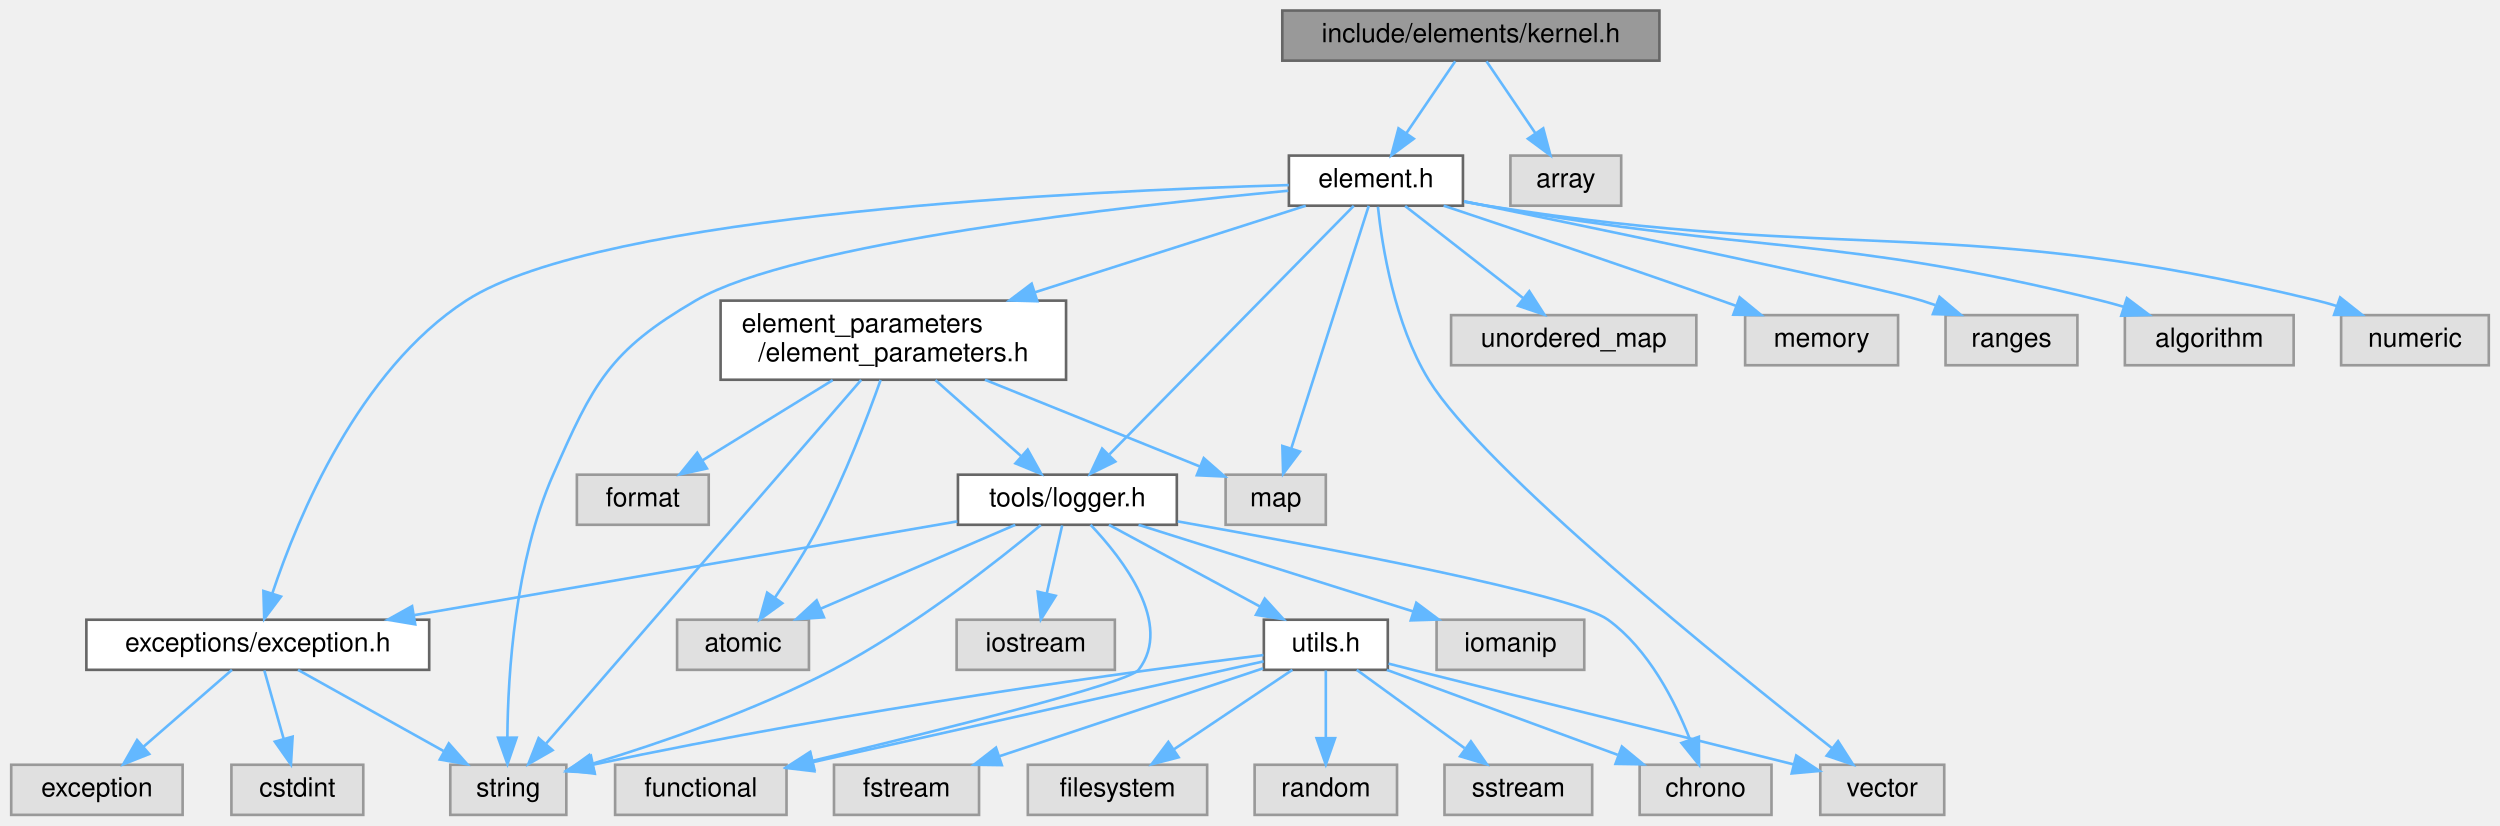
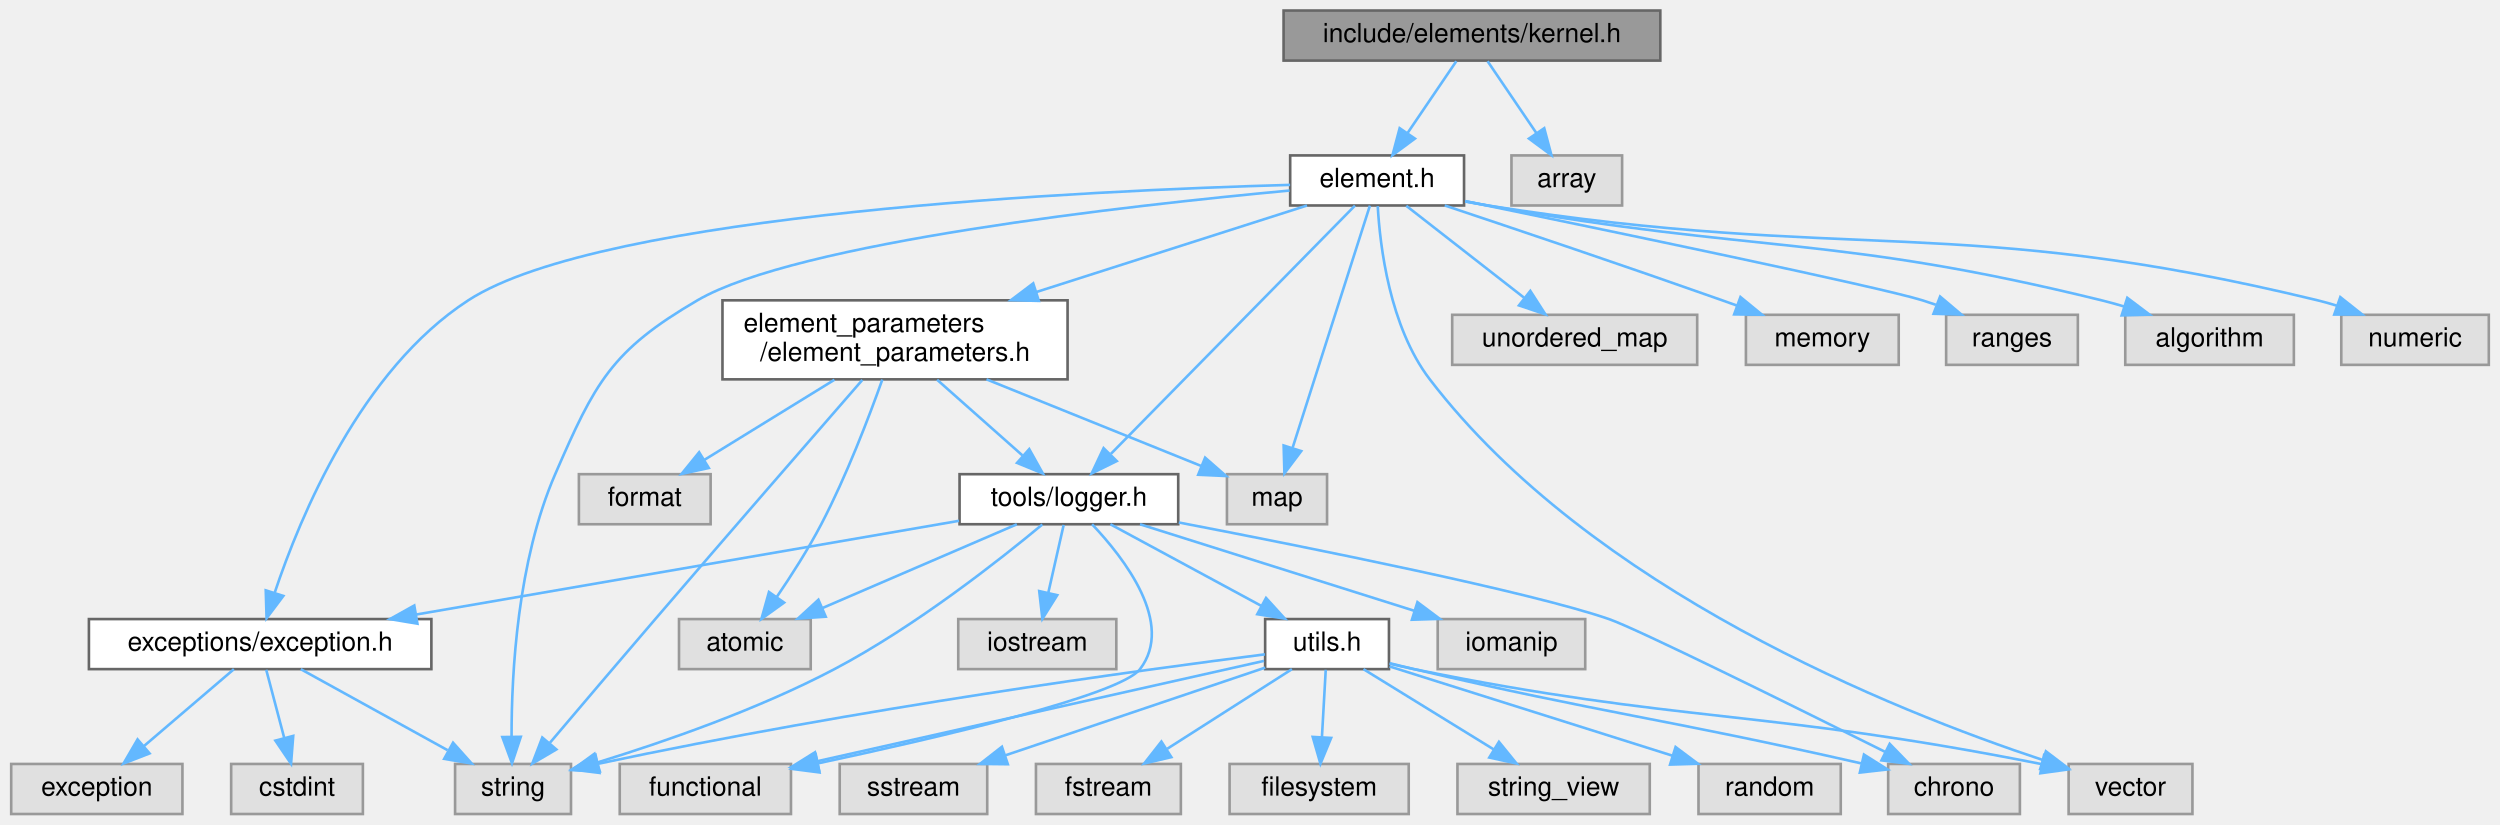
- <svg xmlns="http://www.w3.org/2000/svg" xmlns:xlink="http://www.w3.org/1999/xlink" width="948pt" height="313pt" viewBox="0.00 0.00 947.50 313.00">
+ <svg xmlns="http://www.w3.org/2000/svg" xmlns:xlink="http://www.w3.org/1999/xlink" width="949pt" height="313pt" viewBox="0.00 0.00 948.50 313.00">
  <g id="graph0" class="graph" transform="scale(1 1) rotate(0) translate(4 309)">
    <g id="Node000001" class="node">
      <g id="a_Node000001">
        <a xlink:title=" ">
-           <polygon fill="#999999" stroke="#666666" points="625,-305 482,-305 482,-286 625,-286 625,-305" />
-           <text text-anchor="middle" x="553.5" y="-293" font-family="Helvetica,sans-Serif" font-size="10.00">include/elements/kernel.h</text>
+           <polygon fill="#999999" stroke="#666666" points="626,-305 483,-305 483,-286 626,-286 626,-305" />
+           <text text-anchor="middle" x="554.5" y="-293" font-family="Helvetica,sans-Serif" font-size="10.00">include/elements/kernel.h</text>
        </a>
      </g>
    </g>
    <g id="Node000002" class="node">
      <g id="a_Node000002">
        <a xlink:href="element_8h.html" target="_top" xlink:title=" ">
-           <polygon fill="white" stroke="#666666" points="550.5,-250 484.5,-250 484.5,-231 550.5,-231 550.5,-250" />
-           <text text-anchor="middle" x="517.5" y="-238" font-family="Helvetica,sans-Serif" font-size="10.00">element.h</text>
+           <polygon fill="white" stroke="#666666" points="551.5,-250 485.5,-250 485.5,-231 551.5,-231 551.5,-250" />
+           <text text-anchor="middle" x="518.5" y="-238" font-family="Helvetica,sans-Serif" font-size="10.00">element.h</text>
        </a>
      </g>
    </g>
    <g id="edge1_Node000001_Node000002" class="edge">
      <g id="a_edge1_Node000001_Node000002">
        <a xlink:title=" ">
-           <path fill="none" stroke="#63b8ff" d="M547.56,-285.75C542.52,-278.34 535.16,-267.5 528.99,-258.41" />
-           <polygon fill="#63b8ff" stroke="#63b8ff" points="531.85,-256.39 523.33,-250.09 526.06,-260.33 531.85,-256.39" />
-         </a>
-       </g>
-     </g>
-     <g id="Node000027" class="node">
-       <g id="a_Node000027">
-         <a xlink:title=" ">
-           <polygon fill="#e0e0e0" stroke="#999999" points="610.5,-250 568.5,-250 568.5,-231 610.5,-231 610.5,-250" />
-           <text text-anchor="middle" x="589.5" y="-238" font-family="Helvetica,sans-Serif" font-size="10.00">array</text>
-         </a>
-       </g>
-     </g>
-     <g id="edge37_Node000001_Node000027" class="edge">
-       <g id="a_edge37_Node000001_Node000027">
-         <a xlink:title=" ">
-           <path fill="none" stroke="#63b8ff" d="M559.44,-285.75C564.48,-278.34 571.84,-267.5 578.01,-258.41" />
-           <polygon fill="#63b8ff" stroke="#63b8ff" points="580.94,-260.33 583.67,-250.09 575.15,-256.39 580.94,-260.33" />
+           <path fill="none" stroke="#63b8ff" d="M548.56,-285.75C543.52,-278.34 536.16,-267.5 529.99,-258.41" />
+           <polygon fill="#63b8ff" stroke="#63b8ff" points="532.85,-256.39 524.33,-250.09 527.06,-260.33 532.85,-256.39" />
+         </a>
+       </g>
+     </g>
+     <g id="Node000028" class="node">
+       <g id="a_Node000028">
+         <a xlink:title=" ">
+           <polygon fill="#e0e0e0" stroke="#999999" points="611.5,-250 569.5,-250 569.5,-231 611.5,-231 611.5,-250" />
+           <text text-anchor="middle" x="590.5" y="-238" font-family="Helvetica,sans-Serif" font-size="10.00">array</text>
+         </a>
+       </g>
+     </g>
+     <g id="edge38_Node000001_Node000028" class="edge">
+       <g id="a_edge38_Node000001_Node000028">
+         <a xlink:title=" ">
+           <path fill="none" stroke="#63b8ff" d="M560.44,-285.75C565.48,-278.34 572.84,-267.5 579.01,-258.41" />
+           <polygon fill="#63b8ff" stroke="#63b8ff" points="581.94,-260.33 584.67,-250.09 576.15,-256.39 581.94,-260.33" />
        </a>
      </g>
    </g>
    <g id="Node000003" class="node">
      <g id="a_Node000003">
        <a xlink:title=" ">
-           <polygon fill="#e0e0e0" stroke="#999999" points="733,-19 686,-19 686,0 733,0 733,-19" />
-           <text text-anchor="middle" x="709.5" y="-7" font-family="Helvetica,sans-Serif" font-size="10.00">vector</text>
+           <polygon fill="#e0e0e0" stroke="#999999" points="828,-19 781,-19 781,0 828,0 828,-19" />
+           <text text-anchor="middle" x="804.5" y="-7" font-family="Helvetica,sans-Serif" font-size="10.00">vector</text>
        </a>
      </g>
    </g>
    <g id="edge2_Node000002_Node000003" class="edge">
      <g id="a_edge2_Node000002_Node000003">
        <a xlink:title=" ">
-           <path fill="none" stroke="#63b8ff" d="M518.25,-230.6C519.81,-215.94 524.47,-186.23 537.5,-165 558.34,-131.06 650.22,-56.9 690.48,-25.27" />
-           <polygon fill="#63b8ff" stroke="#63b8ff" points="692.75,-27.95 698.47,-19.03 688.43,-22.43 692.75,-27.95" />
+           <path fill="none" stroke="#63b8ff" d="M518.74,-230.75C519.58,-215.8 523.19,-184.99 538.5,-165 599.6,-85.2 714.63,-39.23 771.27,-20.48" />
+           <polygon fill="#63b8ff" stroke="#63b8ff" points="772.37,-23.8 780.81,-17.39 770.22,-17.14 772.37,-23.8" />
        </a>
      </g>
    </g>
    <g id="Node000004" class="node">
      <g id="a_Node000004">
        <a xlink:title=" ">
-           <polygon fill="#e0e0e0" stroke="#999999" points="210.5,-19 166.5,-19 166.5,0 210.5,0 210.5,-19" />
-           <text text-anchor="middle" x="188.5" y="-7" font-family="Helvetica,sans-Serif" font-size="10.00">string</text>
+           <polygon fill="#e0e0e0" stroke="#999999" points="212.5,-19 168.5,-19 168.5,0 212.5,0 212.5,-19" />
+           <text text-anchor="middle" x="190.5" y="-7" font-family="Helvetica,sans-Serif" font-size="10.00">string</text>
        </a>
      </g>
    </g>
    <g id="edge3_Node000002_Node000004" class="edge">
      <g id="a_edge3_Node000002_Node000004">
        <a xlink:title=" ">
-           <path fill="none" stroke="#63b8ff" d="M484.26,-236.67C423.47,-231.02 297.19,-216.98 259.5,-195 226.76,-175.91 220.75,-163.7 205.5,-129 191.05,-96.13 188.36,-53.67 188.14,-29.52" />
-           <polygon fill="#63b8ff" stroke="#63b8ff" points="191.64,-29.28 188.19,-19.26 184.64,-29.25 191.64,-29.28" />
+           <path fill="none" stroke="#63b8ff" d="M485.26,-236.67C424.47,-231.02 298.19,-216.98 260.5,-195 227.76,-175.91 221.61,-163.76 206.5,-129 192.21,-96.11 189.92,-53.66 189.94,-29.52" />
+           <polygon fill="#63b8ff" stroke="#63b8ff" points="193.44,-29.31 190.1,-19.26 186.44,-29.21 193.44,-29.31" />
        </a>
      </g>
    </g>
    <g id="Node000005" class="node">
      <g id="a_Node000005">
        <a xlink:title=" ">
-           <polygon fill="#e0e0e0" stroke="#999999" points="639,-189.5 546,-189.5 546,-170.5 639,-170.5 639,-189.5" />
-           <text text-anchor="middle" x="592.5" y="-177.5" font-family="Helvetica,sans-Serif" font-size="10.00">unordered_map</text>
+           <polygon fill="#e0e0e0" stroke="#999999" points="640,-189.5 547,-189.5 547,-170.5 640,-170.5 640,-189.5" />
+           <text text-anchor="middle" x="593.5" y="-177.5" font-family="Helvetica,sans-Serif" font-size="10.00">unordered_map</text>
        </a>
      </g>
    </g>
    <g id="edge4_Node000002_Node000005" class="edge">
      <g id="a_edge4_Node000002_Node000005">
        <a xlink:title=" ">
-           <path fill="none" stroke="#63b8ff" d="M528.57,-230.87C540.31,-221.71 559.09,-207.06 573.26,-196.01" />
-           <polygon fill="#63b8ff" stroke="#63b8ff" points="575.66,-198.58 581.39,-189.67 571.35,-193.06 575.66,-198.58" />
+           <path fill="none" stroke="#63b8ff" d="M529.57,-230.87C541.31,-221.71 560.09,-207.06 574.26,-196.01" />
+           <polygon fill="#63b8ff" stroke="#63b8ff" points="576.66,-198.58 582.39,-189.67 572.35,-193.06 576.66,-198.58" />
        </a>
      </g>
    </g>
    <g id="Node000006" class="node">
      <g id="a_Node000006">
        <a xlink:title=" ">
-           <polygon fill="#e0e0e0" stroke="#999999" points="498.5,-129 460.5,-129 460.5,-110 498.5,-110 498.5,-129" />
-           <text text-anchor="middle" x="479.5" y="-117" font-family="Helvetica,sans-Serif" font-size="10.00">map</text>
+           <polygon fill="#e0e0e0" stroke="#999999" points="499.5,-129 461.5,-129 461.5,-110 499.5,-110 499.5,-129" />
+           <text text-anchor="middle" x="480.5" y="-117" font-family="Helvetica,sans-Serif" font-size="10.00">map</text>
        </a>
      </g>
    </g>
    <g id="edge5_Node000002_Node000006" class="edge">
      <g id="a_edge5_Node000002_Node000006">
        <a xlink:title=" ">
-           <path fill="none" stroke="#63b8ff" d="M514.77,-230.94C508.66,-211.82 493.8,-165.27 485.45,-139.12" />
-           <polygon fill="#63b8ff" stroke="#63b8ff" points="488.69,-137.76 482.31,-129.3 482.02,-139.89 488.69,-137.76" />
+           <path fill="none" stroke="#63b8ff" d="M515.77,-230.94C509.66,-211.82 494.8,-165.27 486.45,-139.12" />
+           <polygon fill="#63b8ff" stroke="#63b8ff" points="489.69,-137.76 483.31,-129.3 483.02,-139.89 489.69,-137.76" />
        </a>
      </g>
    </g>
    <g id="Node000007" class="node">
      <g id="a_Node000007">
        <a xlink:title=" ">
-           <polygon fill="#e0e0e0" stroke="#999999" points="715.5,-189.5 657.5,-189.5 657.5,-170.5 715.5,-170.5 715.5,-189.5" />
-           <text text-anchor="middle" x="686.5" y="-177.5" font-family="Helvetica,sans-Serif" font-size="10.00">memory</text>
+           <polygon fill="#e0e0e0" stroke="#999999" points="716.5,-189.5 658.5,-189.5 658.5,-170.5 716.5,-170.5 716.5,-189.5" />
+           <text text-anchor="middle" x="687.5" y="-177.5" font-family="Helvetica,sans-Serif" font-size="10.00">memory</text>
        </a>
      </g>
    </g>
    <g id="edge6_Node000002_Node000007" class="edge">
      <g id="a_edge6_Node000002_Node000007">
        <a xlink:title=" ">
-           <path fill="none" stroke="#63b8ff" d="M543.17,-231C569.63,-222.18 612.05,-207.9 648.5,-195 650.34,-194.35 652.23,-193.67 654.13,-192.99" />
-           <polygon fill="#63b8ff" stroke="#63b8ff" points="655.43,-196.24 663.63,-189.53 653.03,-189.66 655.43,-196.24" />
+           <path fill="none" stroke="#63b8ff" d="M544.17,-231C570.63,-222.18 613.05,-207.9 649.5,-195 651.34,-194.35 653.23,-193.67 655.13,-192.99" />
+           <polygon fill="#63b8ff" stroke="#63b8ff" points="656.43,-196.24 664.63,-189.53 654.03,-189.66 656.43,-196.24" />
        </a>
      </g>
    </g>
    <g id="Node000008" class="node">
      <g id="a_Node000008">
        <a xlink:title=" ">
-           <polygon fill="#e0e0e0" stroke="#999999" points="783.5,-189.5 733.5,-189.5 733.5,-170.5 783.5,-170.5 783.5,-189.5" />
-           <text text-anchor="middle" x="758.5" y="-177.5" font-family="Helvetica,sans-Serif" font-size="10.00">ranges</text>
+           <polygon fill="#e0e0e0" stroke="#999999" points="784.5,-189.5 734.5,-189.5 734.5,-170.5 784.5,-170.5 784.5,-189.5" />
+           <text text-anchor="middle" x="759.5" y="-177.5" font-family="Helvetica,sans-Serif" font-size="10.00">ranges</text>
        </a>
      </g>
    </g>
    <g id="edge7_Node000002_Node000008" class="edge">
      <g id="a_edge7_Node000002_Node000008">
        <a xlink:title=" ">
-           <path fill="none" stroke="#63b8ff" d="M550.93,-232.66C605.2,-221.49 708.09,-200.1 724.5,-195 726.18,-194.48 727.89,-193.91 729.6,-193.31" />
-           <polygon fill="#63b8ff" stroke="#63b8ff" points="731.21,-196.44 739.3,-189.6 728.71,-189.9 731.21,-196.44" />
+           <path fill="none" stroke="#63b8ff" d="M551.93,-232.66C606.2,-221.49 709.09,-200.1 725.5,-195 727.18,-194.48 728.89,-193.91 730.6,-193.31" />
+           <polygon fill="#63b8ff" stroke="#63b8ff" points="732.21,-196.44 740.3,-189.6 729.71,-189.9 732.21,-196.44" />
        </a>
      </g>
    </g>
    <g id="Node000009" class="node">
      <g id="a_Node000009">
        <a xlink:title=" ">
-           <polygon fill="#e0e0e0" stroke="#999999" points="865.5,-189.5 801.5,-189.5 801.5,-170.5 865.5,-170.5 865.5,-189.5" />
-           <text text-anchor="middle" x="833.5" y="-177.5" font-family="Helvetica,sans-Serif" font-size="10.00">algorithm</text>
+           <polygon fill="#e0e0e0" stroke="#999999" points="866.5,-189.5 802.5,-189.5 802.5,-170.5 866.5,-170.5 866.5,-189.5" />
+           <text text-anchor="middle" x="834.5" y="-177.5" font-family="Helvetica,sans-Serif" font-size="10.00">algorithm</text>
        </a>
      </g>
    </g>
    <g id="edge8_Node000002_Node000009" class="edge">
      <g id="a_edge8_Node000002_Node000009">
        <a xlink:title=" ">
-           <path fill="none" stroke="#63b8ff" d="M550.94,-232.59C553.83,-232.03 556.72,-231.5 559.5,-231 662.66,-212.6 690.75,-220.03 792.5,-195 795.31,-194.31 798.2,-193.51 801.08,-192.65" />
-           <polygon fill="#63b8ff" stroke="#63b8ff" points="802.27,-195.95 810.73,-189.57 800.13,-189.28 802.27,-195.95" />
+           <path fill="none" stroke="#63b8ff" d="M551.94,-232.59C554.83,-232.03 557.72,-231.5 560.5,-231 663.66,-212.6 691.75,-220.03 793.5,-195 796.31,-194.31 799.2,-193.51 802.08,-192.65" />
+           <polygon fill="#63b8ff" stroke="#63b8ff" points="803.27,-195.95 811.73,-189.57 801.13,-189.28 803.27,-195.95" />
        </a>
      </g>
    </g>
    <g id="Node000010" class="node">
      <g id="a_Node000010">
        <a xlink:title=" ">
-           <polygon fill="#e0e0e0" stroke="#999999" points="939.5,-189.5 883.5,-189.5 883.5,-170.5 939.5,-170.5 939.5,-189.5" />
-           <text text-anchor="middle" x="911.5" y="-177.5" font-family="Helvetica,sans-Serif" font-size="10.00">numeric</text>
+           <polygon fill="#e0e0e0" stroke="#999999" points="940.5,-189.5 884.5,-189.5 884.5,-170.5 940.5,-170.5 940.5,-189.5" />
+           <text text-anchor="middle" x="912.5" y="-177.5" font-family="Helvetica,sans-Serif" font-size="10.00">numeric</text>
        </a>
      </g>
    </g>
    <g id="edge9_Node000002_Node000010" class="edge">
      <g id="a_edge9_Node000002_Node000010">
        <a xlink:title=" ">
-           <path fill="none" stroke="#63b8ff" d="M550.92,-232.47C553.82,-231.94 556.71,-231.44 559.5,-231 698.68,-209 737.55,-228.19 874.5,-195 876.95,-194.41 879.46,-193.69 881.97,-192.91" />
-           <polygon fill="#63b8ff" stroke="#63b8ff" points="883.13,-196.21 891.43,-189.63 880.83,-189.6 883.13,-196.21" />
+           <path fill="none" stroke="#63b8ff" d="M551.92,-232.47C554.82,-231.94 557.71,-231.44 560.5,-231 699.68,-209 738.55,-228.19 875.5,-195 877.95,-194.41 880.46,-193.69 882.97,-192.91" />
+           <polygon fill="#63b8ff" stroke="#63b8ff" points="884.13,-196.21 892.43,-189.63 881.83,-189.6 884.13,-196.21" />
        </a>
      </g>
    </g>
    <g id="Node000011" class="node">
      <g id="a_Node000011">
        <a xlink:href="exception_8h.html" target="_top" xlink:title=" ">
-           <polygon fill="white" stroke="#666666" points="158.5,-74 28.5,-74 28.5,-55 158.5,-55 158.5,-74" />
-           <text text-anchor="middle" x="93.5" y="-62" font-family="Helvetica,sans-Serif" font-size="10.00">exceptions/exception.h</text>
+           <polygon fill="white" stroke="#666666" points="159.5,-74 29.5,-74 29.5,-55 159.5,-55 159.5,-74" />
+           <text text-anchor="middle" x="94.5" y="-62" font-family="Helvetica,sans-Serif" font-size="10.00">exceptions/exception.h</text>
        </a>
      </g>
    </g>
    <g id="edge10_Node000002_Node000011" class="edge">
      <g id="a_edge10_Node000002_Node000011">
        <a xlink:title=" ">
-           <path fill="none" stroke="#63b8ff" d="M484.47,-238.82C408.43,-236.69 223.6,-228.16 172.5,-195 131.75,-168.56 108.71,-113 99.02,-84" />
-           <polygon fill="#63b8ff" stroke="#63b8ff" points="102.3,-82.78 95.94,-74.31 95.63,-84.9 102.3,-82.78" />
+           <path fill="none" stroke="#63b8ff" d="M485.47,-238.82C409.43,-236.69 224.6,-228.16 173.5,-195 132.75,-168.56 109.71,-113 100.02,-84" />
+           <polygon fill="#63b8ff" stroke="#63b8ff" points="103.3,-82.78 96.94,-74.31 96.63,-84.9 103.3,-82.78" />
        </a>
      </g>
    </g>
    <g id="Node000014" class="node">
      <g id="a_Node000014">
        <a xlink:href="logger_8h.html" target="_top" xlink:title=" ">
-           <polygon fill="white" stroke="#666666" points="442,-129 359,-129 359,-110 442,-110 442,-129" />
-           <text text-anchor="middle" x="400.5" y="-117" font-family="Helvetica,sans-Serif" font-size="10.00">tools/logger.h</text>
+           <polygon fill="white" stroke="#666666" points="443,-129 360,-129 360,-110 443,-110 443,-129" />
+           <text text-anchor="middle" x="401.5" y="-117" font-family="Helvetica,sans-Serif" font-size="10.00">tools/logger.h</text>
        </a>
      </g>
    </g>
    <g id="edge14_Node000002_Node000014" class="edge">
      <g id="a_edge14_Node000002_Node000014">
        <a xlink:title=" ">
-           <path fill="none" stroke="#63b8ff" d="M509.09,-230.94C489.7,-211.23 441.64,-162.34 416.46,-136.73" />
-           <polygon fill="#63b8ff" stroke="#63b8ff" points="418.66,-133.98 409.15,-129.3 413.67,-138.89 418.66,-133.98" />
-         </a>
-       </g>
-     </g>
-     <g id="Node000025" class="node">
-       <g id="a_Node000025">
+           <path fill="none" stroke="#63b8ff" d="M510.09,-230.94C490.7,-211.23 442.64,-162.34 417.46,-136.73" />
+           <polygon fill="#63b8ff" stroke="#63b8ff" points="419.66,-133.98 410.15,-129.3 414.67,-138.89 419.66,-133.98" />
+         </a>
+       </g>
+     </g>
+     <g id="Node000026" class="node">
+       <g id="a_Node000026">
        <a xlink:href="element__parameters_8h.html" target="_top" xlink:title=" ">
-           <polygon fill="white" stroke="#666666" points="400,-195 269,-195 269,-165 400,-165 400,-195" />
-           <text text-anchor="start" x="277" y="-183" font-family="Helvetica,sans-Serif" font-size="10.00">element_parameters</text>
-           <text text-anchor="middle" x="334.5" y="-172" font-family="Helvetica,sans-Serif" font-size="10.00">/element_parameters.h</text>
-         </a>
-       </g>
-     </g>
-     <g id="edge31_Node000002_Node000025" class="edge">
-       <g id="a_edge31_Node000002_Node000025">
-         <a xlink:title=" ">
-           <path fill="none" stroke="#63b8ff" d="M490.89,-230.99C464.09,-222.43 422,-208.97 388.23,-198.18" />
-           <polygon fill="#63b8ff" stroke="#63b8ff" points="389.09,-194.78 378.5,-195.06 386.96,-201.44 389.09,-194.78" />
+           <polygon fill="white" stroke="#666666" points="401,-195 270,-195 270,-165 401,-165 401,-195" />
+           <text text-anchor="start" x="278" y="-183" font-family="Helvetica,sans-Serif" font-size="10.00">element_parameters</text>
+           <text text-anchor="middle" x="335.5" y="-172" font-family="Helvetica,sans-Serif" font-size="10.00">/element_parameters.h</text>
+         </a>
+       </g>
+     </g>
+     <g id="edge32_Node000002_Node000026" class="edge">
+       <g id="a_edge32_Node000002_Node000026">
+         <a xlink:title=" ">
+           <path fill="none" stroke="#63b8ff" d="M491.89,-230.99C465.09,-222.43 423,-208.97 389.23,-198.18" />
+           <polygon fill="#63b8ff" stroke="#63b8ff" points="390.09,-194.78 379.5,-195.06 387.96,-201.44 390.09,-194.78" />
        </a>
      </g>
    </g>
    <g id="edge13_Node000011_Node000004" class="edge">
      <g id="a_edge13_Node000011_Node000004">
        <a xlink:title=" ">
-           <path fill="none" stroke="#63b8ff" d="M108.76,-54.98C123.63,-46.69 146.48,-33.94 163.92,-24.22" />
-           <polygon fill="#63b8ff" stroke="#63b8ff" points="165.93,-27.1 172.96,-19.17 162.52,-20.99 165.93,-27.1" />
+           <path fill="none" stroke="#63b8ff" d="M109.92,-54.98C124.95,-46.69 148.04,-33.94 165.66,-24.22" />
+           <polygon fill="#63b8ff" stroke="#63b8ff" points="167.73,-27.07 174.8,-19.17 164.35,-20.94 167.73,-27.07" />
        </a>
      </g>
    </g>
    <g id="Node000012" class="node">
      <g id="a_Node000012">
        <a xlink:title=" ">
          <polygon fill="#e0e0e0" stroke="#999999" points="133.5,-19 83.5,-19 83.5,0 133.5,0 133.5,-19" />
          <text text-anchor="middle" x="108.5" y="-7" font-family="Helvetica,sans-Serif" font-size="10.00">cstdint</text>
        </a>
      </g>
    </g>
    <g id="edge11_Node000011_Node000012" class="edge">
      <g id="a_edge11_Node000011_Node000012">
        <a xlink:title=" ">
-           <path fill="none" stroke="#63b8ff" d="M95.98,-54.75C97.96,-47.72 100.82,-37.62 103.31,-28.84" />
-           <polygon fill="#63b8ff" stroke="#63b8ff" points="106.71,-29.66 106.07,-19.09 99.98,-27.76 106.71,-29.66" />
+           <path fill="none" stroke="#63b8ff" d="M96.81,-54.75C98.67,-47.72 101.34,-37.62 103.65,-28.84" />
+           <polygon fill="#63b8ff" stroke="#63b8ff" points="107.06,-29.65 106.23,-19.09 100.29,-27.86 107.06,-29.65" />
        </a>
      </g>
    </g>
    <g id="Node000013" class="node">
      <g id="a_Node000013">
        <a xlink:title=" ">
          <polygon fill="#e0e0e0" stroke="#999999" points="65,-19 0,-19 0,0 65,0 65,-19" />
          <text text-anchor="middle" x="32.5" y="-7" font-family="Helvetica,sans-Serif" font-size="10.00">exception</text>
        </a>
      </g>
    </g>
    <g id="edge12_Node000011_Node000013" class="edge">
      <g id="a_edge12_Node000011_Node000013">
        <a xlink:title=" ">
-           <path fill="none" stroke="#63b8ff" d="M83.7,-54.98C74.68,-47.15 61.09,-35.34 50.18,-25.86" />
-           <polygon fill="#63b8ff" stroke="#63b8ff" points="52.32,-23.09 42.48,-19.17 47.73,-28.37 52.32,-23.09" />
+           <path fill="none" stroke="#63b8ff" d="M84.54,-54.98C75.37,-47.15 61.56,-35.34 50.47,-25.86" />
+           <polygon fill="#63b8ff" stroke="#63b8ff" points="52.52,-23.01 42.64,-19.17 47.97,-28.33 52.52,-23.01" />
        </a>
      </g>
    </g>
    <g id="edge16_Node000014_Node000004" class="edge">
      <g id="a_edge16_Node000014_Node000004">
        <a xlink:title=" ">
-           <path fill="none" stroke="#63b8ff" d="M390.42,-109.89C374.52,-96.66 342.25,-71.15 311.5,-55 281.99,-39.51 245.88,-27.15 220.45,-19.43" />
-           <polygon fill="#63b8ff" stroke="#63b8ff" points="221.17,-15.99 210.59,-16.5 219.18,-22.7 221.17,-15.99" />
+           <path fill="none" stroke="#63b8ff" d="M391.41,-109.9C375.51,-96.68 343.23,-71.19 312.5,-55 283.4,-39.67 247.84,-27.36 222.64,-19.61" />
+           <polygon fill="#63b8ff" stroke="#63b8ff" points="223.44,-16.19 212.86,-16.67 221.42,-22.9 223.44,-16.19" />
        </a>
      </g>
    </g>
    <g id="edge21_Node000014_Node000011" class="edge">
      <g id="a_edge21_Node000014_Node000011">
        <a xlink:title=" ">
-           <path fill="none" stroke="#63b8ff" d="M358.78,-111.3C305.62,-102.12 213.4,-86.2 152.91,-75.76" />
-           <polygon fill="#63b8ff" stroke="#63b8ff" points="153.2,-72.25 142.75,-74 152.01,-79.15 153.2,-72.25" />
+           <path fill="none" stroke="#63b8ff" d="M359.78,-111.3C306.62,-102.12 214.4,-86.2 153.91,-75.76" />
+           <polygon fill="#63b8ff" stroke="#63b8ff" points="154.2,-72.25 143.75,-74 153.01,-79.15 154.2,-72.25" />
        </a>
      </g>
    </g>
    <g id="Node000015" class="node">
      <g id="a_Node000015">
        <a xlink:title=" ">
-           <polygon fill="#e0e0e0" stroke="#999999" points="418.5,-74 358.5,-74 358.5,-55 418.5,-55 418.5,-74" />
-           <text text-anchor="middle" x="388.5" y="-62" font-family="Helvetica,sans-Serif" font-size="10.00">iostream</text>
+           <polygon fill="#e0e0e0" stroke="#999999" points="419.5,-74 359.5,-74 359.5,-55 419.5,-55 419.5,-74" />
+           <text text-anchor="middle" x="389.5" y="-62" font-family="Helvetica,sans-Serif" font-size="10.00">iostream</text>
        </a>
      </g>
    </g>
    <g id="edge15_Node000014_Node000015" class="edge">
      <g id="a_edge15_Node000014_Node000015">
        <a xlink:title=" ">
-           <path fill="none" stroke="#63b8ff" d="M398.52,-109.75C396.93,-102.72 394.64,-92.62 392.65,-83.84" />
-           <polygon fill="#63b8ff" stroke="#63b8ff" points="396.07,-83.07 390.44,-74.09 389.24,-84.62 396.07,-83.07" />
+           <path fill="none" stroke="#63b8ff" d="M399.52,-109.75C397.93,-102.72 395.64,-92.62 393.65,-83.84" />
+           <polygon fill="#63b8ff" stroke="#63b8ff" points="397.07,-83.07 391.44,-74.09 390.24,-84.62 397.07,-83.07" />
        </a>
      </g>
    </g>
    <g id="Node000016" class="node">
      <g id="a_Node000016">
        <a xlink:title=" ">
-           <polygon fill="#e0e0e0" stroke="#999999" points="667.5,-19 617.5,-19 617.5,0 667.5,0 667.5,-19" />
-           <text text-anchor="middle" x="642.5" y="-7" font-family="Helvetica,sans-Serif" font-size="10.00">chrono</text>
+           <polygon fill="#e0e0e0" stroke="#999999" points="762.5,-19 712.5,-19 712.5,0 762.5,0 762.5,-19" />
+           <text text-anchor="middle" x="737.5" y="-7" font-family="Helvetica,sans-Serif" font-size="10.00">chrono</text>
        </a>
      </g>
    </g>
    <g id="edge17_Node000014_Node000016" class="edge">
      <g id="a_edge17_Node000014_Node000016">
        <a xlink:title=" ">
-           <path fill="none" stroke="#63b8ff" d="M442.35,-111.28C498.4,-101.32 592.39,-83.53 605.5,-74 620.95,-62.77 630.98,-42.97 636.65,-28.45" />
-           <polygon fill="#63b8ff" stroke="#63b8ff" points="639.95,-29.61 640.02,-19.02 633.36,-27.26 639.95,-29.61" />
+           <path fill="none" stroke="#63b8ff" d="M443.23,-110.66C494.05,-100.89 576.81,-84.25 606.5,-74 617.12,-70.33 676.17,-41.13 711.26,-23.63" />
+           <polygon fill="#63b8ff" stroke="#63b8ff" points="713.08,-26.64 720.46,-19.04 709.95,-20.37 713.08,-26.64" />
        </a>
      </g>
    </g>
    <g id="Node000017" class="node">
      <g id="a_Node000017">
        <a xlink:title=" ">
-           <polygon fill="#e0e0e0" stroke="#999999" points="596.5,-74 540.5,-74 540.5,-55 596.5,-55 596.5,-74" />
-           <text text-anchor="middle" x="568.5" y="-62" font-family="Helvetica,sans-Serif" font-size="10.00">iomanip</text>
+           <polygon fill="#e0e0e0" stroke="#999999" points="597.5,-74 541.5,-74 541.5,-55 597.5,-55 597.5,-74" />
+           <text text-anchor="middle" x="569.5" y="-62" font-family="Helvetica,sans-Serif" font-size="10.00">iomanip</text>
        </a>
      </g>
    </g>
    <g id="edge18_Node000014_Node000017" class="edge">
      <g id="a_edge18_Node000014_Node000017">
        <a xlink:title=" ">
-           <path fill="none" stroke="#63b8ff" d="M427.49,-109.98C455.7,-101.09 500.14,-87.07 531.58,-77.15" />
-           <polygon fill="#63b8ff" stroke="#63b8ff" points="532.81,-80.43 541.3,-74.08 530.71,-73.75 532.81,-80.43" />
+           <path fill="none" stroke="#63b8ff" d="M428.49,-109.98C456.7,-101.09 501.14,-87.07 532.58,-77.15" />
+           <polygon fill="#63b8ff" stroke="#63b8ff" points="533.81,-80.43 542.3,-74.08 531.71,-73.75 533.81,-80.43" />
        </a>
      </g>
    </g>
    <g id="Node000018" class="node">
      <g id="a_Node000018">
        <a xlink:title=" ">
-           <polygon fill="#e0e0e0" stroke="#999999" points="302.5,-74 252.5,-74 252.5,-55 302.5,-55 302.5,-74" />
-           <text text-anchor="middle" x="277.5" y="-62" font-family="Helvetica,sans-Serif" font-size="10.00">atomic</text>
+           <polygon fill="#e0e0e0" stroke="#999999" points="303.5,-74 253.5,-74 253.5,-55 303.5,-55 303.5,-74" />
+           <text text-anchor="middle" x="278.5" y="-62" font-family="Helvetica,sans-Serif" font-size="10.00">atomic</text>
        </a>
      </g>
    </g>
    <g id="edge19_Node000014_Node000018" class="edge">
      <g id="a_edge19_Node000014_Node000018">
        <a xlink:title=" ">
-           <path fill="none" stroke="#63b8ff" d="M380.74,-109.98C360.77,-101.38 329.7,-87.99 306.85,-78.15" />
-           <polygon fill="#63b8ff" stroke="#63b8ff" points="308.19,-74.91 297.62,-74.17 305.42,-81.34 308.19,-74.91" />
+           <path fill="none" stroke="#63b8ff" d="M381.74,-109.98C361.77,-101.38 330.7,-87.99 307.85,-78.15" />
+           <polygon fill="#63b8ff" stroke="#63b8ff" points="309.19,-74.91 298.62,-74.17 306.42,-81.34 309.19,-74.91" />
        </a>
      </g>
    </g>
    <g id="Node000019" class="node">
      <g id="a_Node000019">
        <a xlink:title=" ">
-           <polygon fill="#e0e0e0" stroke="#999999" points="294,-19 229,-19 229,0 294,0 294,-19" />
-           <text text-anchor="middle" x="261.5" y="-7" font-family="Helvetica,sans-Serif" font-size="10.00">functional</text>
+           <polygon fill="#e0e0e0" stroke="#999999" points="296,-19 231,-19 231,0 296,0 296,-19" />
+           <text text-anchor="middle" x="263.5" y="-7" font-family="Helvetica,sans-Serif" font-size="10.00">functional</text>
        </a>
      </g>
    </g>
    <g id="edge20_Node000014_Node000019" class="edge">
      <g id="a_edge20_Node000014_Node000019">
        <a xlink:title=" ">
-           <path fill="none" stroke="#63b8ff" d="M409.29,-109.99C421.53,-97.1 440.77,-72.3 427.5,-55 423.64,-49.97 351.78,-32.01 303.88,-20.51" />
-           <polygon fill="#63b8ff" stroke="#63b8ff" points="304.6,-17.08 294.06,-18.16 302.97,-23.89 304.6,-17.08" />
+           <path fill="none" stroke="#63b8ff" d="M410.29,-109.99C422.52,-97.1 441.76,-72.31 428.5,-55 420.94,-45.13 352.48,-29.09 306.15,-19.21" />
+           <polygon fill="#63b8ff" stroke="#63b8ff" points="306.85,-15.78 296.35,-17.13 305.41,-22.63 306.85,-15.78" />
        </a>
      </g>
    </g>
    <g id="Node000020" class="node">
      <g id="a_Node000020">
        <a xlink:href="utils_8h.html" target="_top" xlink:title=" ">
-           <polygon fill="white" stroke="#666666" points="522,-74 475,-74 475,-55 522,-55 522,-74" />
-           <text text-anchor="middle" x="498.5" y="-62" font-family="Helvetica,sans-Serif" font-size="10.00">utils.h</text>
+           <polygon fill="white" stroke="#666666" points="523,-74 476,-74 476,-55 523,-55 523,-74" />
+           <text text-anchor="middle" x="499.5" y="-62" font-family="Helvetica,sans-Serif" font-size="10.00">utils.h</text>
        </a>
      </g>
    </g>
    <g id="edge22_Node000014_Node000020" class="edge">
      <g id="a_edge22_Node000014_Node000020">
        <a xlink:title=" ">
-           <path fill="none" stroke="#63b8ff" d="M416.25,-109.98C431.73,-101.61 455.59,-88.7 473.64,-78.95" />
-           <polygon fill="#63b8ff" stroke="#63b8ff" points="475.34,-82.01 482.47,-74.17 472.01,-75.85 475.34,-82.01" />
-         </a>
-       </g>
-     </g>
-     <g id="edge24_Node000020_Node000003" class="edge">
-       <g id="a_edge24_Node000020_Node000003">
-         <a xlink:title=" ">
-           <path fill="none" stroke="#63b8ff" d="M522.29,-57.35C525.39,-56.55 528.52,-55.75 531.5,-55 592.86,-39.48 610.5,-35.63 675.73,-19.18" />
-           <polygon fill="#63b8ff" stroke="#63b8ff" points="676.88,-22.5 685.71,-16.65 675.16,-15.71 676.88,-22.5" />
+           <path fill="none" stroke="#63b8ff" d="M417.25,-109.98C432.73,-101.61 456.59,-88.7 474.64,-78.95" />
+           <polygon fill="#63b8ff" stroke="#63b8ff" points="476.34,-82.01 483.47,-74.17 473.01,-75.85 476.34,-82.01" />
+         </a>
+       </g>
+     </g>
+     <g id="edge25_Node000020_Node000003" class="edge">
+       <g id="a_edge25_Node000020_Node000003">
+         <a xlink:title=" ">
+           <path fill="none" stroke="#63b8ff" d="M523.23,-57.08C526.33,-56.33 529.49,-55.61 532.5,-55 634.68,-34.2 664.5,-40.05 770.93,-18.91" />
+           <polygon fill="#63b8ff" stroke="#63b8ff" points="771.67,-22.33 780.77,-16.92 770.28,-15.47 771.67,-22.33" />
        </a>
      </g>
    </g>
    <g id="edge23_Node000020_Node000004" class="edge">
      <g id="a_edge23_Node000020_Node000004">
        <a xlink:title=" ">
-           <path fill="none" stroke="#63b8ff" d="M474.82,-60.61C428.07,-54.72 320.46,-40.24 220.71,-19.06" />
-           <polygon fill="#63b8ff" stroke="#63b8ff" points="221.29,-15.6 210.78,-16.92 219.82,-22.45 221.29,-15.6" />
-         </a>
-       </g>
-     </g>
-     <g id="edge28_Node000020_Node000016" class="edge">
-       <g id="a_edge28_Node000020_Node000016">
-         <a xlink:title=" ">
-           <path fill="none" stroke="#63b8ff" d="M521.64,-54.98C545.32,-46.27 582.37,-32.63 609.21,-22.75" />
-           <polygon fill="#63b8ff" stroke="#63b8ff" points="610.77,-25.91 618.94,-19.17 608.35,-19.34 610.77,-25.91" />
-         </a>
-       </g>
-     </g>
-     <g id="edge30_Node000020_Node000019" class="edge">
-       <g id="a_edge30_Node000020_Node000019">
-         <a xlink:title=" ">
-           <path fill="none" stroke="#63b8ff" d="M474.91,-58.22C435.04,-49.31 353.8,-31.14 303.86,-19.97" />
-           <polygon fill="#63b8ff" stroke="#63b8ff" points="304.53,-16.54 294,-17.77 303,-23.37 304.53,-16.54" />
+           <path fill="none" stroke="#63b8ff" d="M475.91,-60.61C429.32,-54.7 322.1,-40.19 222.68,-19.05" />
+           <polygon fill="#63b8ff" stroke="#63b8ff" points="223.29,-15.61 212.78,-16.92 221.82,-22.45 223.29,-15.61" />
+         </a>
+       </g>
+     </g>
+     <g id="edge29_Node000020_Node000016" class="edge">
+       <g id="a_edge29_Node000020_Node000016">
+         <a xlink:title=" ">
+           <path fill="none" stroke="#63b8ff" d="M523.26,-57.24C526.36,-56.47 529.5,-55.7 532.5,-55 605.02,-38.03 626.1,-36.52 702.2,-19.23" />
+           <polygon fill="#63b8ff" stroke="#63b8ff" points="703.31,-22.56 712.27,-16.92 701.75,-15.74 703.31,-22.56" />
+         </a>
+       </g>
+     </g>
+     <g id="edge31_Node000020_Node000019" class="edge">
+       <g id="a_edge31_Node000020_Node000019">
+         <a xlink:title=" ">
+           <path fill="none" stroke="#63b8ff" d="M475.57,-58.13C435.78,-49.19 355.47,-31.15 305.9,-20.02" />
+           <polygon fill="#63b8ff" stroke="#63b8ff" points="306.64,-16.6 296.12,-17.83 305.11,-23.43 306.64,-16.6" />
        </a>
      </g>
    </g>
    <g id="Node000021" class="node">
      <g id="a_Node000021">
        <a xlink:title=" ">
-           <polygon fill="#e0e0e0" stroke="#999999" points="525.5,-19 471.5,-19 471.5,0 525.5,0 525.5,-19" />
-           <text text-anchor="middle" x="498.5" y="-7" font-family="Helvetica,sans-Serif" font-size="10.00">random</text>
-         </a>
-       </g>
-     </g>
-     <g id="edge25_Node000020_Node000021" class="edge">
-       <g id="a_edge25_Node000020_Node000021">
-         <a xlink:title=" ">
-           <path fill="none" stroke="#63b8ff" d="M498.5,-54.75C498.5,-47.8 498.5,-37.85 498.5,-29.13" />
-           <polygon fill="#63b8ff" stroke="#63b8ff" points="502,-29.09 498.5,-19.09 495,-29.09 502,-29.09" />
+           <polygon fill="#e0e0e0" stroke="#999999" points="622,-19 549,-19 549,0 622,0 622,-19" />
+           <text text-anchor="middle" x="585.5" y="-7" font-family="Helvetica,sans-Serif" font-size="10.00">string_view</text>
+         </a>
+       </g>
+     </g>
+     <g id="edge24_Node000020_Node000021" class="edge">
+       <g id="a_edge24_Node000020_Node000021">
+         <a xlink:title=" ">
+           <path fill="none" stroke="#63b8ff" d="M513.32,-54.98C526.65,-46.77 547.08,-34.18 562.81,-24.49" />
+           <polygon fill="#63b8ff" stroke="#63b8ff" points="564.75,-27.4 571.43,-19.17 561.08,-21.44 564.75,-27.4" />
        </a>
      </g>
    </g>
    <g id="Node000022" class="node">
      <g id="a_Node000022">
        <a xlink:title=" ">
-           <polygon fill="#e0e0e0" stroke="#999999" points="599.5,-19 543.5,-19 543.5,0 599.5,0 599.5,-19" />
-           <text text-anchor="middle" x="571.5" y="-7" font-family="Helvetica,sans-Serif" font-size="10.00">sstream</text>
+           <polygon fill="#e0e0e0" stroke="#999999" points="694.5,-19 640.5,-19 640.5,0 694.5,0 694.5,-19" />
+           <text text-anchor="middle" x="667.5" y="-7" font-family="Helvetica,sans-Serif" font-size="10.00">random</text>
        </a>
      </g>
    </g>
    <g id="edge26_Node000020_Node000022" class="edge">
      <g id="a_edge26_Node000020_Node000022">
        <a xlink:title=" ">
-           <path fill="none" stroke="#63b8ff" d="M510.23,-54.98C521.23,-47 537.92,-34.88 551.1,-25.31" />
-           <polygon fill="#63b8ff" stroke="#63b8ff" points="553.52,-27.88 559.56,-19.17 549.41,-22.21 553.52,-27.88" />
+           <path fill="none" stroke="#63b8ff" d="M523.21,-56.02C551.17,-47.2 597.94,-32.44 630.63,-22.13" />
+           <polygon fill="#63b8ff" stroke="#63b8ff" points="631.8,-25.43 640.29,-19.08 629.7,-18.76 631.8,-25.43" />
        </a>
      </g>
    </g>
    <g id="Node000023" class="node">
      <g id="a_Node000023">
        <a xlink:title=" ">
-           <polygon fill="#e0e0e0" stroke="#999999" points="367,-19 312,-19 312,0 367,0 367,-19" />
-           <text text-anchor="middle" x="339.5" y="-7" font-family="Helvetica,sans-Serif" font-size="10.00">fstream</text>
+           <polygon fill="#e0e0e0" stroke="#999999" points="370.5,-19 314.5,-19 314.5,0 370.5,0 370.5,-19" />
+           <text text-anchor="middle" x="342.5" y="-7" font-family="Helvetica,sans-Serif" font-size="10.00">sstream</text>
        </a>
      </g>
    </g>
    <g id="edge27_Node000020_Node000023" class="edge">
      <g id="a_edge27_Node000020_Node000023">
        <a xlink:title=" ">
-           <path fill="none" stroke="#63b8ff" d="M474.7,-55.57C448.23,-46.74 405.22,-32.41 374.83,-22.28" />
-           <polygon fill="#63b8ff" stroke="#63b8ff" points="375.64,-18.86 365.05,-19.02 373.43,-25.5 375.64,-18.86" />
+           <path fill="none" stroke="#63b8ff" d="M476,-55.57C449.86,-46.74 407.4,-32.41 377.39,-22.28" />
+           <polygon fill="#63b8ff" stroke="#63b8ff" points="378.32,-18.9 367.73,-19.02 376.08,-25.53 378.32,-18.9" />
        </a>
      </g>
    </g>
    <g id="Node000024" class="node">
      <g id="a_Node000024">
        <a xlink:title=" ">
-           <polygon fill="#e0e0e0" stroke="#999999" points="453.5,-19 385.5,-19 385.5,0 453.5,0 453.5,-19" />
-           <text text-anchor="middle" x="419.5" y="-7" font-family="Helvetica,sans-Serif" font-size="10.00">filesystem</text>
-         </a>
-       </g>
-     </g>
-     <g id="edge29_Node000020_Node000024" class="edge">
-       <g id="a_edge29_Node000020_Node000024">
-         <a xlink:title=" ">
-           <path fill="none" stroke="#63b8ff" d="M485.81,-54.98C473.67,-46.84 455.14,-34.41 440.75,-24.76" />
-           <polygon fill="#63b8ff" stroke="#63b8ff" points="442.68,-21.84 432.42,-19.17 438.78,-27.65 442.68,-21.84" />
-         </a>
-       </g>
-     </g>
-     <g id="edge33_Node000025_Node000004" class="edge">
-       <g id="a_edge33_Node000025_Node000004">
-         <a xlink:title=" ">
-           <path fill="none" stroke="#63b8ff" d="M322.3,-164.92C295.5,-133.99 231.59,-60.23 202.88,-27.1" />
-           <polygon fill="#63b8ff" stroke="#63b8ff" points="205.28,-24.52 196.09,-19.25 199.99,-29.1 205.28,-24.52" />
-         </a>
-       </g>
-     </g>
-     <g id="edge32_Node000025_Node000006" class="edge">
-       <g id="a_edge32_Node000025_Node000006">
-         <a xlink:title=" ">
-           <path fill="none" stroke="#63b8ff" d="M369.23,-164.99C394.16,-154.93 427.35,-141.54 450.78,-132.09" />
-           <polygon fill="#63b8ff" stroke="#63b8ff" points="452.21,-135.28 460.17,-128.3 449.59,-128.79 452.21,-135.28" />
-         </a>
-       </g>
-     </g>
-     <g id="edge36_Node000025_Node000014" class="edge">
-       <g id="a_edge36_Node000025_Node000014">
-         <a xlink:title=" ">
-           <path fill="none" stroke="#63b8ff" d="M350.48,-164.84C360.25,-156.17 372.77,-145.08 382.84,-136.15" />
-           <polygon fill="#63b8ff" stroke="#63b8ff" points="385.45,-138.52 390.61,-129.27 380.81,-133.28 385.45,-138.52" />
-         </a>
-       </g>
-     </g>
-     <g id="edge35_Node000025_Node000018" class="edge">
-       <g id="a_edge35_Node000025_Node000018">
-         <a xlink:title=" ">
-           <path fill="none" stroke="#63b8ff" d="M329.68,-164.9C324.62,-150.7 316.08,-128.33 306.5,-110 301.54,-100.5 295.1,-90.45 289.55,-82.31" />
-           <polygon fill="#63b8ff" stroke="#63b8ff" points="292.39,-80.26 283.79,-74.06 286.65,-84.27 292.39,-80.26" />
-         </a>
-       </g>
-     </g>
-     <g id="Node000026" class="node">
-       <g id="a_Node000026">
-         <a xlink:title=" ">
-           <polygon fill="#e0e0e0" stroke="#999999" points="264.5,-129 214.5,-129 214.5,-110 264.5,-110 264.5,-129" />
-           <text text-anchor="middle" x="239.5" y="-117" font-family="Helvetica,sans-Serif" font-size="10.00">format</text>
-         </a>
-       </g>
-     </g>
-     <g id="edge34_Node000025_Node000026" class="edge">
-       <g id="a_edge34_Node000025_Node000026">
-         <a xlink:title=" ">
-           <path fill="none" stroke="#63b8ff" d="M311.5,-164.84C296.5,-155.6 277,-143.59 262.07,-134.4" />
-           <polygon fill="#63b8ff" stroke="#63b8ff" points="263.81,-131.36 253.46,-129.09 260.14,-137.32 263.81,-131.36" />
+           <polygon fill="#e0e0e0" stroke="#999999" points="444,-19 389,-19 389,0 444,0 444,-19" />
+           <text text-anchor="middle" x="416.5" y="-7" font-family="Helvetica,sans-Serif" font-size="10.00">fstream</text>
+         </a>
+       </g>
+     </g>
+     <g id="edge28_Node000020_Node000024" class="edge">
+       <g id="a_edge28_Node000020_Node000024">
+         <a xlink:title=" ">
+           <path fill="none" stroke="#63b8ff" d="M486.16,-54.98C473.41,-46.84 453.95,-34.41 438.83,-24.76" />
+           <polygon fill="#63b8ff" stroke="#63b8ff" points="440.39,-21.6 430.08,-19.17 436.62,-27.5 440.39,-21.6" />
+         </a>
+       </g>
+     </g>
+     <g id="Node000025" class="node">
+       <g id="a_Node000025">
+         <a xlink:title=" ">
+           <polygon fill="#e0e0e0" stroke="#999999" points="530.5,-19 462.5,-19 462.5,0 530.5,0 530.5,-19" />
+           <text text-anchor="middle" x="496.5" y="-7" font-family="Helvetica,sans-Serif" font-size="10.00">filesystem</text>
+         </a>
+       </g>
+     </g>
+     <g id="edge30_Node000020_Node000025" class="edge">
+       <g id="a_edge30_Node000020_Node000025">
+         <a xlink:title=" ">
+           <path fill="none" stroke="#63b8ff" d="M499,-54.75C498.61,-47.8 498.05,-37.85 497.55,-29.13" />
+           <polygon fill="#63b8ff" stroke="#63b8ff" points="501.05,-28.88 496.99,-19.09 494.06,-29.27 501.05,-28.88" />
+         </a>
+       </g>
+     </g>
+     <g id="edge34_Node000026_Node000004" class="edge">
+       <g id="a_edge34_Node000026_Node000004">
+         <a xlink:title=" ">
+           <path fill="none" stroke="#63b8ff" d="M323.09,-164.77C305.54,-144.62 272.47,-106.58 244.5,-74 230.87,-58.12 215.4,-39.92 204.53,-27.08" />
+           <polygon fill="#63b8ff" stroke="#63b8ff" points="206.94,-24.52 197.81,-19.15 201.6,-29.04 206.94,-24.52" />
+         </a>
+       </g>
+     </g>
+     <g id="edge33_Node000026_Node000006" class="edge">
+       <g id="a_edge33_Node000026_Node000006">
+         <a xlink:title=" ">
+           <path fill="none" stroke="#63b8ff" d="M370.23,-164.99C395.16,-154.93 428.35,-141.54 451.78,-132.09" />
+           <polygon fill="#63b8ff" stroke="#63b8ff" points="453.21,-135.28 461.17,-128.3 450.59,-128.79 453.21,-135.28" />
+         </a>
+       </g>
+     </g>
+     <g id="edge37_Node000026_Node000014" class="edge">
+       <g id="a_edge37_Node000026_Node000014">
+         <a xlink:title=" ">
+           <path fill="none" stroke="#63b8ff" d="M351.48,-164.84C361.25,-156.17 373.77,-145.08 383.84,-136.15" />
+           <polygon fill="#63b8ff" stroke="#63b8ff" points="386.45,-138.52 391.61,-129.27 381.81,-133.28 386.45,-138.52" />
+         </a>
+       </g>
+     </g>
+     <g id="edge36_Node000026_Node000018" class="edge">
+       <g id="a_edge36_Node000026_Node000018">
+         <a xlink:title=" ">
+           <path fill="none" stroke="#63b8ff" d="M330.68,-164.9C325.62,-150.7 317.08,-128.33 307.5,-110 302.54,-100.5 296.1,-90.45 290.55,-82.31" />
+           <polygon fill="#63b8ff" stroke="#63b8ff" points="293.39,-80.26 284.79,-74.06 287.65,-84.27 293.39,-80.26" />
+         </a>
+       </g>
+     </g>
+     <g id="Node000027" class="node">
+       <g id="a_Node000027">
+         <a xlink:title=" ">
+           <polygon fill="#e0e0e0" stroke="#999999" points="265.5,-129 215.5,-129 215.5,-110 265.5,-110 265.5,-129" />
+           <text text-anchor="middle" x="240.5" y="-117" font-family="Helvetica,sans-Serif" font-size="10.00">format</text>
+         </a>
+       </g>
+     </g>
+     <g id="edge35_Node000026_Node000027" class="edge">
+       <g id="a_edge35_Node000026_Node000027">
+         <a xlink:title=" ">
+           <path fill="none" stroke="#63b8ff" d="M312.5,-164.84C297.5,-155.6 278,-143.59 263.07,-134.4" />
+           <polygon fill="#63b8ff" stroke="#63b8ff" points="264.81,-131.36 254.46,-129.09 261.14,-137.32 264.81,-131.36" />
        </a>
      </g>
    </g>
  </g>
</svg>
